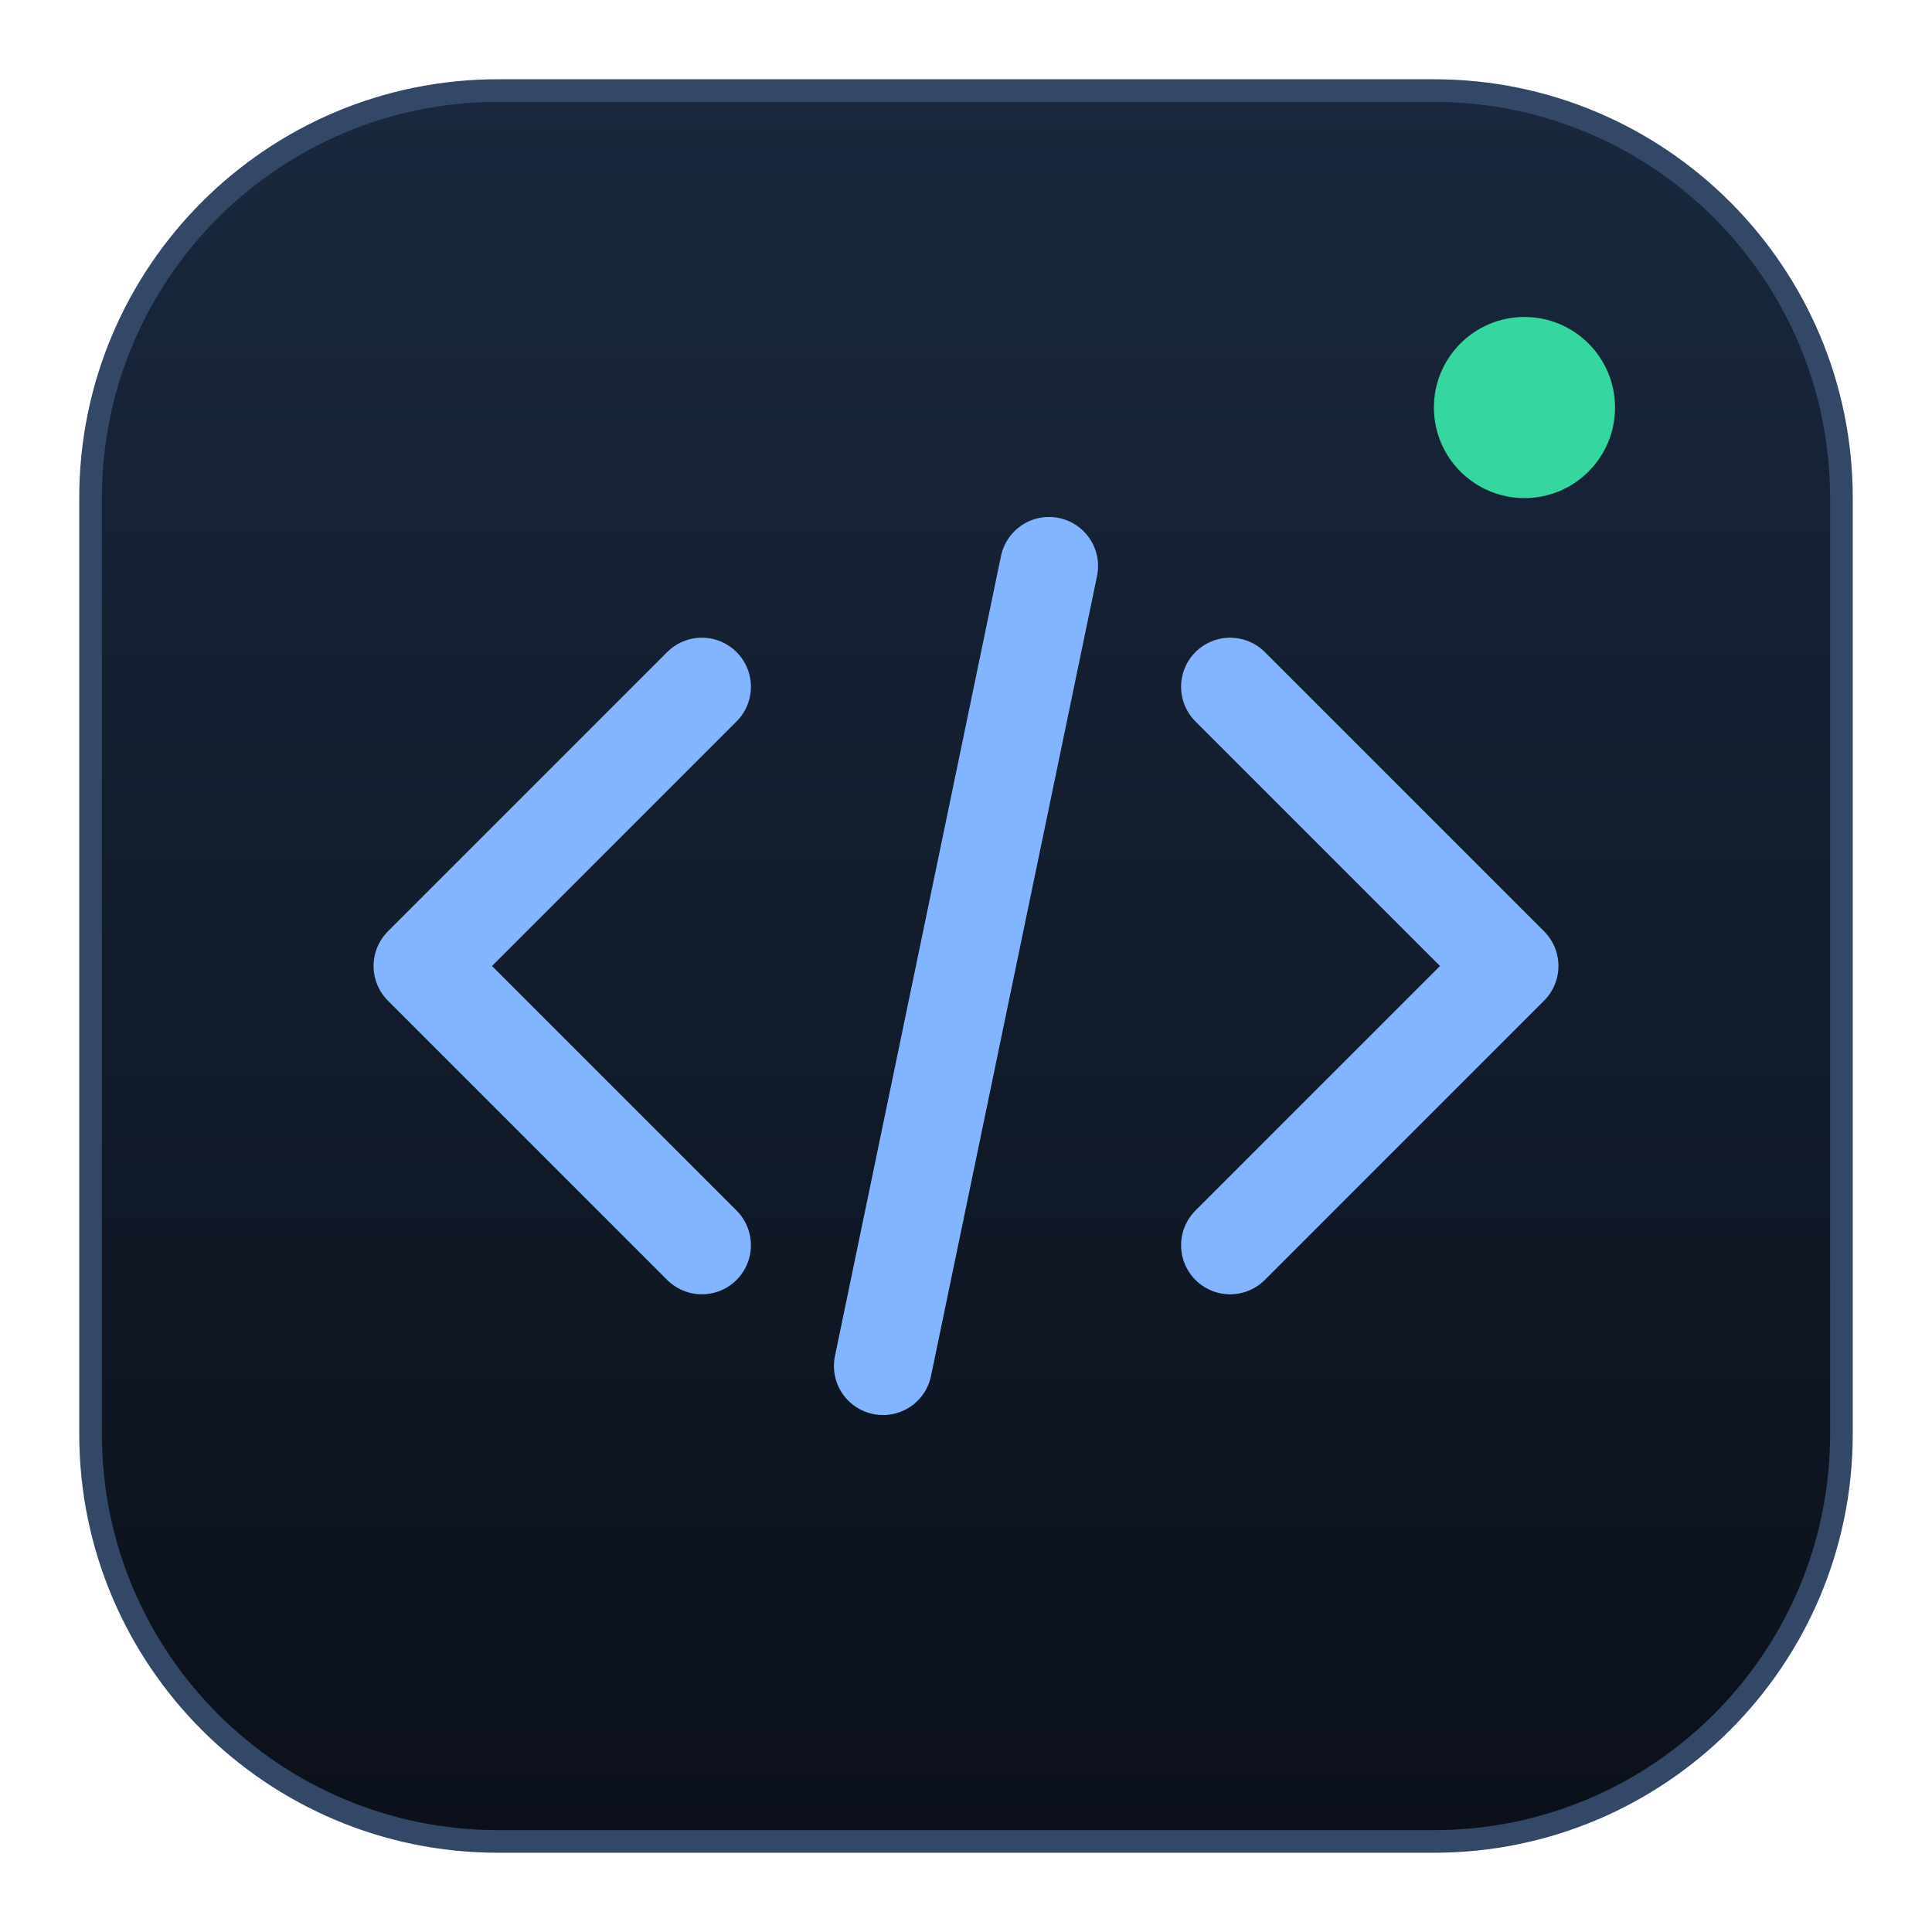
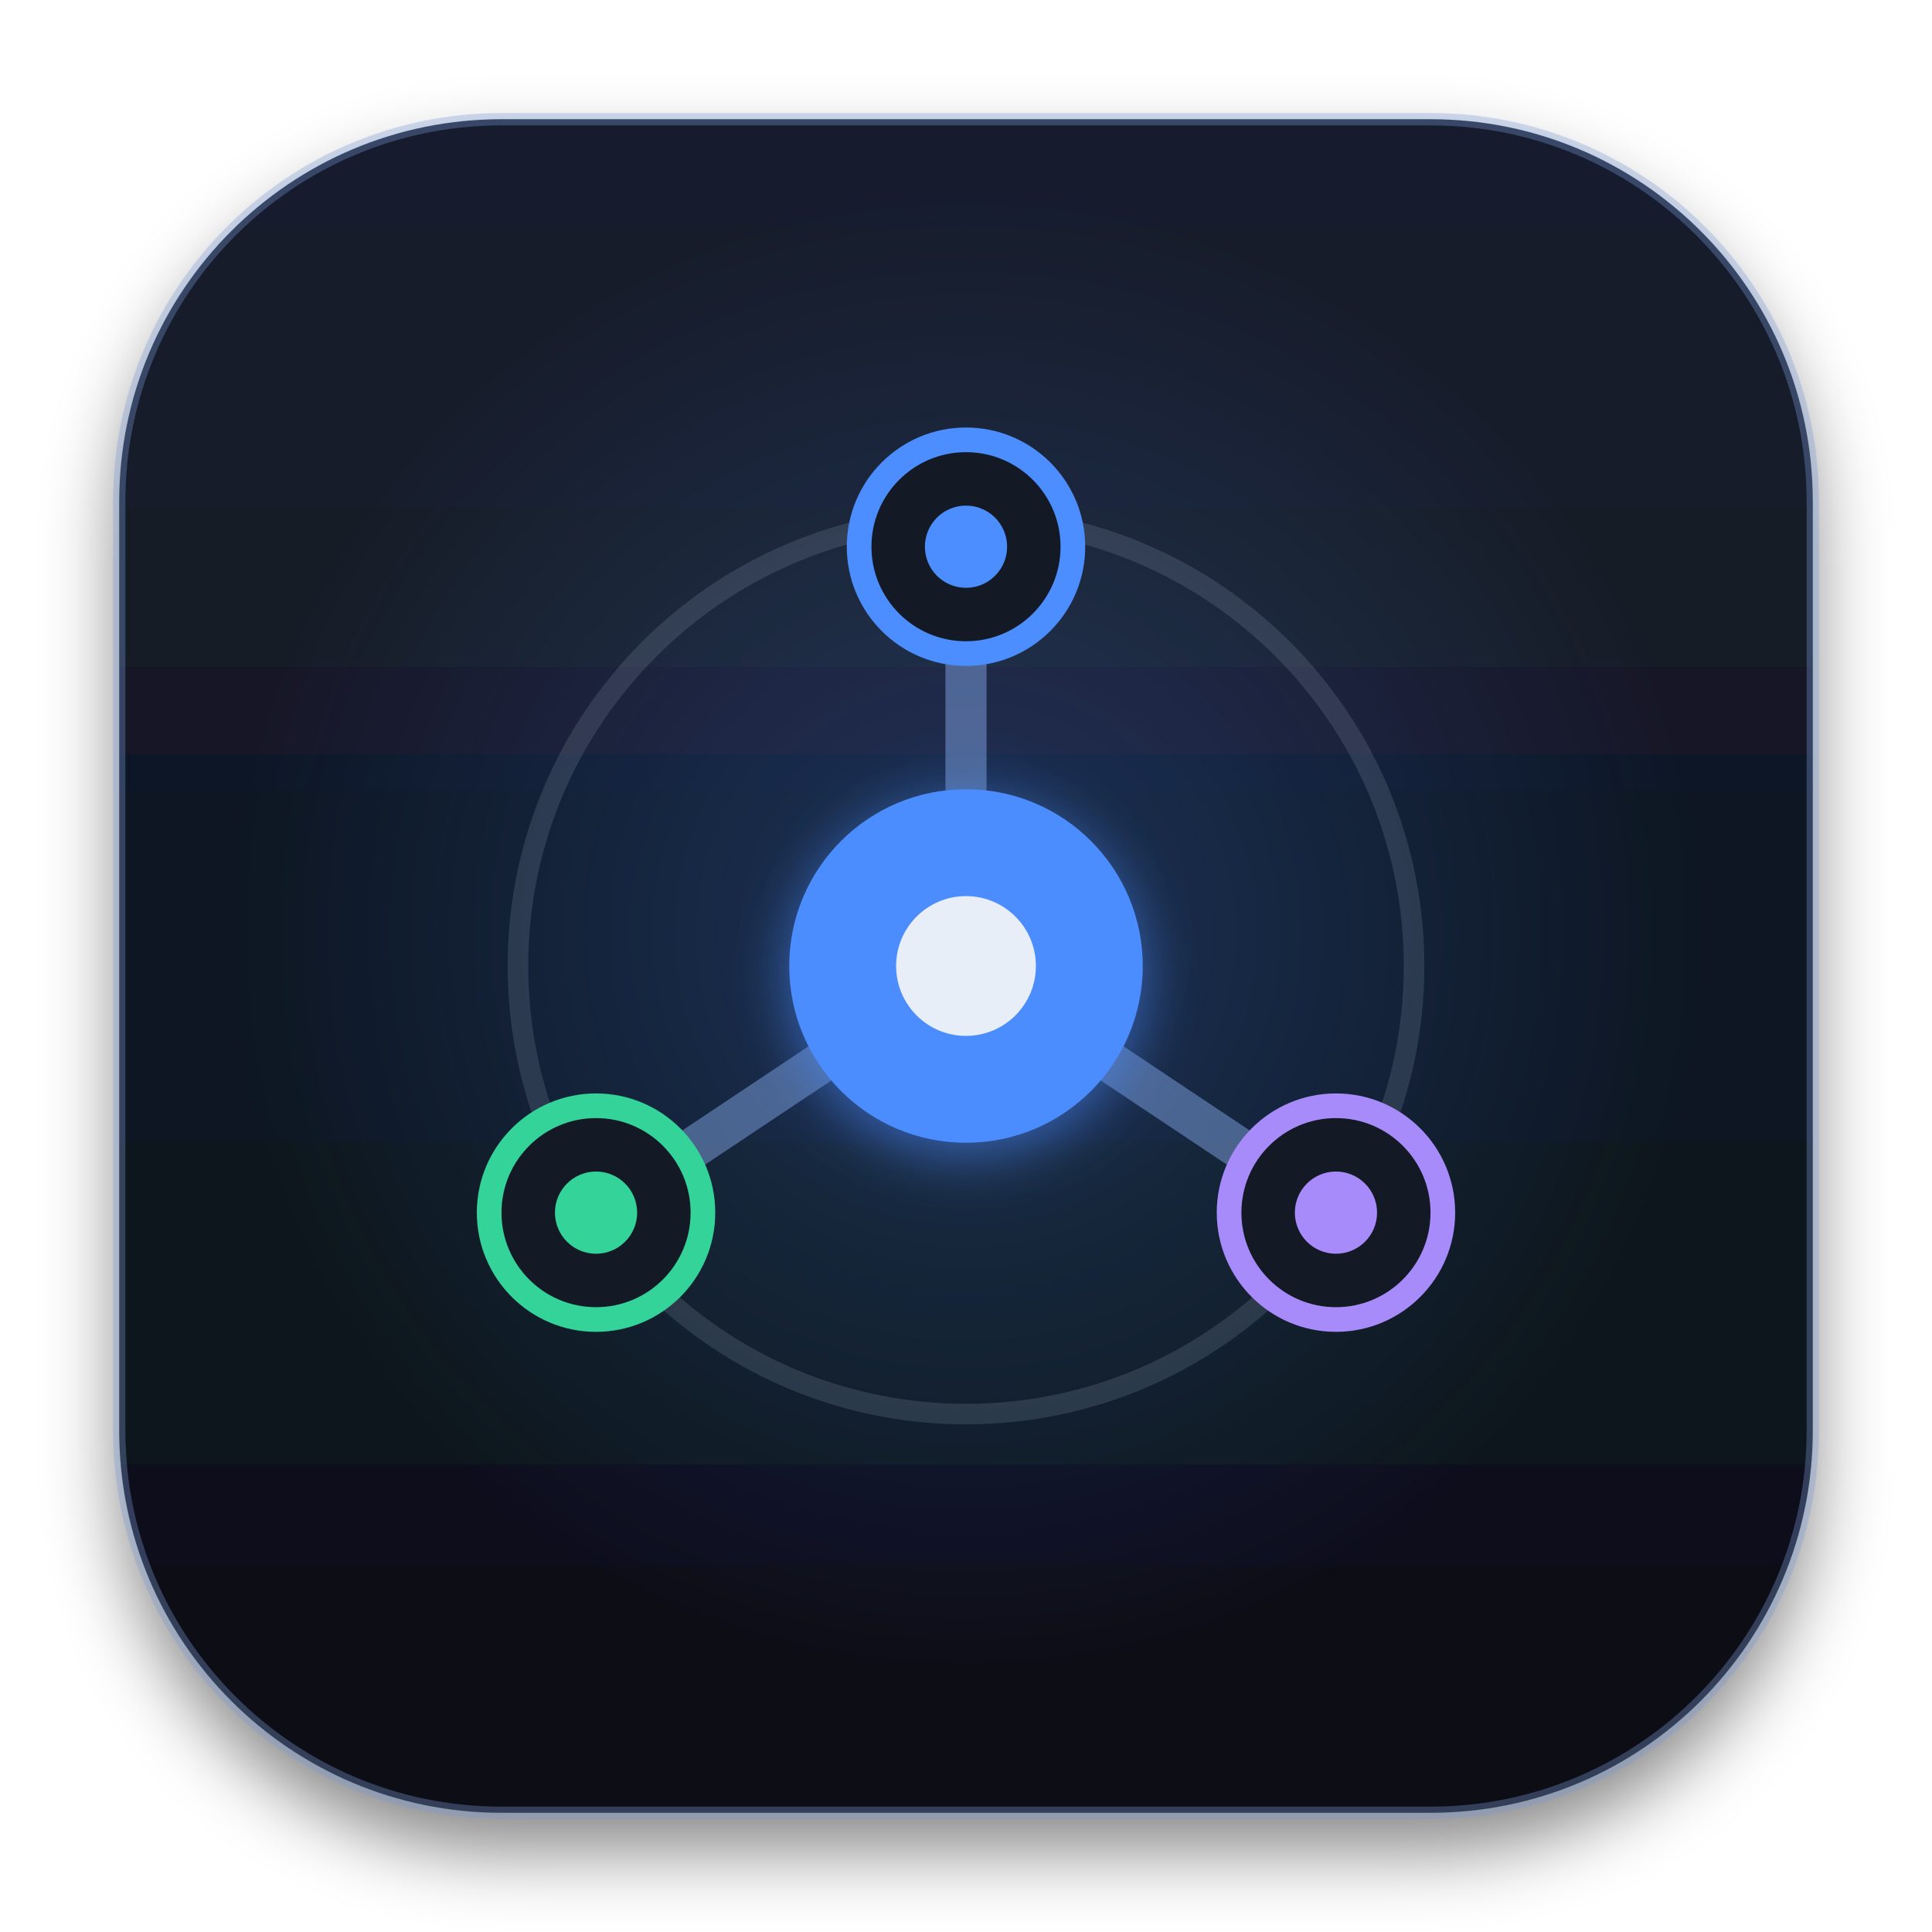
- <svg xmlns="http://www.w3.org/2000/svg" width="256" height="256" viewBox="0 0 256 256">
+ <svg xmlns="http://www.w3.org/2000/svg" viewBox="42 42 940 940" fill="none">
  <defs>
-     <linearGradient id="bg" x2="0" y2="1">
-       <stop stop-color="#19283e" />
-       <stop offset="1" stop-color="#0b101a" />
+     <linearGradient id="rd-bg" x1="512" y1="100" x2="512" y2="924" gradientUnits="userSpaceOnUse">
+       <stop offset="0" stop-color="#161f2e" />
+       <stop offset="1" stop-color="#0a0e16" />
    </linearGradient>
+     <radialGradient id="rd-glow" cx="512" cy="496" r="360" gradientUnits="userSpaceOnUse">
+       <stop offset="0" stop-color="#4c8dff" stop-opacity="0.24" />
+       <stop offset="1" stop-color="#4c8dff" stop-opacity="0" />
+     </radialGradient>
+     <filter id="rd-card-shadow" x="0" y="0" width="1024" height="1024" filterUnits="userSpaceOnUse">
+       <feDropShadow dx="0" dy="18" stdDeviation="18" flood-color="#000000" flood-opacity="0.48" />
+     </filter>
+     <filter id="rd-blue-glow" x="380" y="380" width="264" height="264" filterUnits="userSpaceOnUse">
+       <feDropShadow dx="0" dy="6" stdDeviation="14" flood-color="#4c8dff" flood-opacity="0.6" />
+     </filter>
  </defs>
-   <rect x="12" y="12" width="232" height="232" rx="54" fill="url(#bg)" stroke="#334866" stroke-width="3" />
-   <path d="m93 91-37 37 37 37m70-74 37 37-37 37m-24-90-22 106" fill="none" stroke="#83b4ff" stroke-width="13" stroke-linecap="round" stroke-linejoin="round" />
-   <circle cx="202" cy="54" r="12" fill="#36d6a0" />
+   <g filter="url(#rd-card-shadow)">
+     <rect x="100" y="100" width="824" height="824" rx="186" fill="url(#rd-bg)" />
+   </g>
+   <rect x="100" y="100" width="824" height="824" rx="186" fill="url(#rd-glow)" />
+   <rect x="100" y="100" width="824" height="824" rx="186" stroke="#7c9edb" stroke-opacity="0.34" stroke-width="6" />
+   <circle cx="512" cy="512" r="218" stroke="#93a1b5" stroke-opacity="0.20" stroke-width="10" />
+   <g stroke="#7c9edb" stroke-opacity="0.52" stroke-width="20" stroke-linecap="round">
+     <line x1="512" y1="512" x2="512" y2="308" />
+     <line x1="512" y1="512" x2="332" y2="632" />
+     <line x1="512" y1="512" x2="692" y2="632" />
+   </g>
+   <g>
+     <circle cx="512" cy="308" r="52" fill="#131a25" stroke="#4c8dff" stroke-width="12" />
+     <circle cx="512" cy="308" r="20" fill="#4c8dff" />
+     <circle cx="332" cy="632" r="52" fill="#131a25" stroke="#34d399" stroke-width="12" />
+     <circle cx="332" cy="632" r="20" fill="#34d399" />
+     <circle cx="692" cy="632" r="52" fill="#131a25" stroke="#a78bfa" stroke-width="12" />
+     <circle cx="692" cy="632" r="20" fill="#a78bfa" />
+   </g>
+   <g filter="url(#rd-blue-glow)">
+     <circle cx="512" cy="512" r="86" fill="#4c8dff" />
+   </g>
+   <circle cx="512" cy="512" r="34" fill="#e8eef7" />
</svg>
